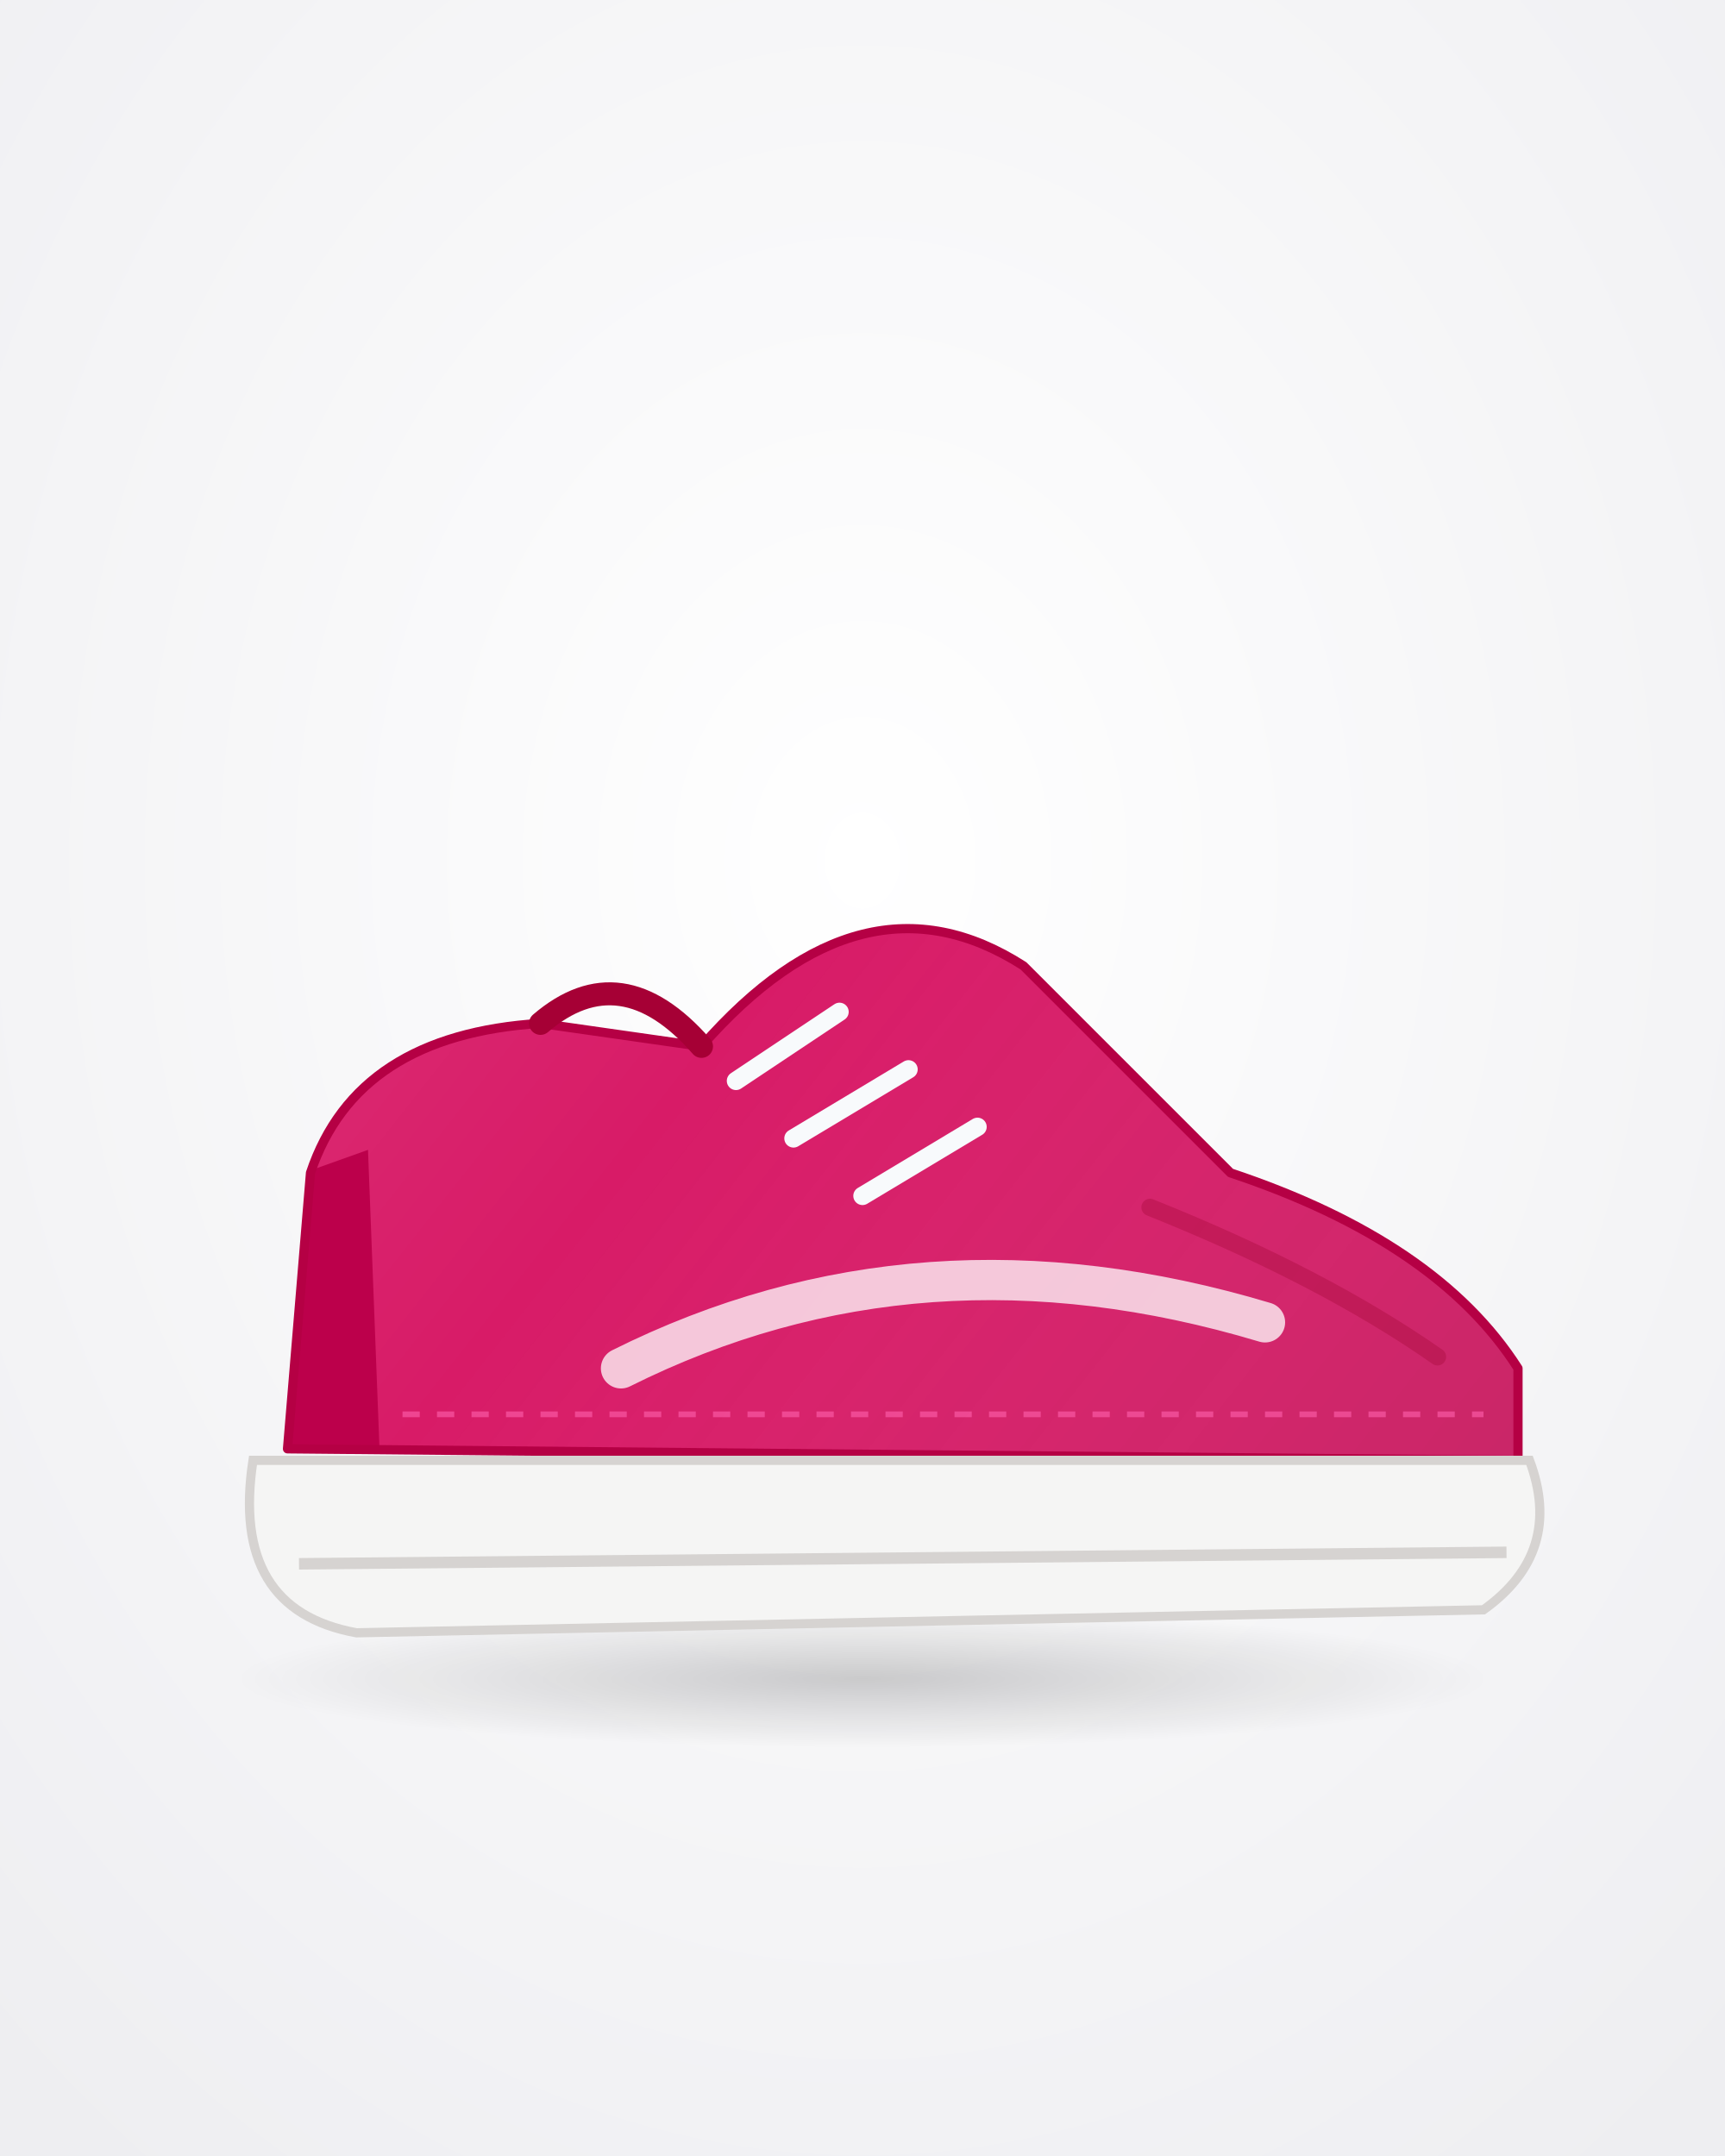
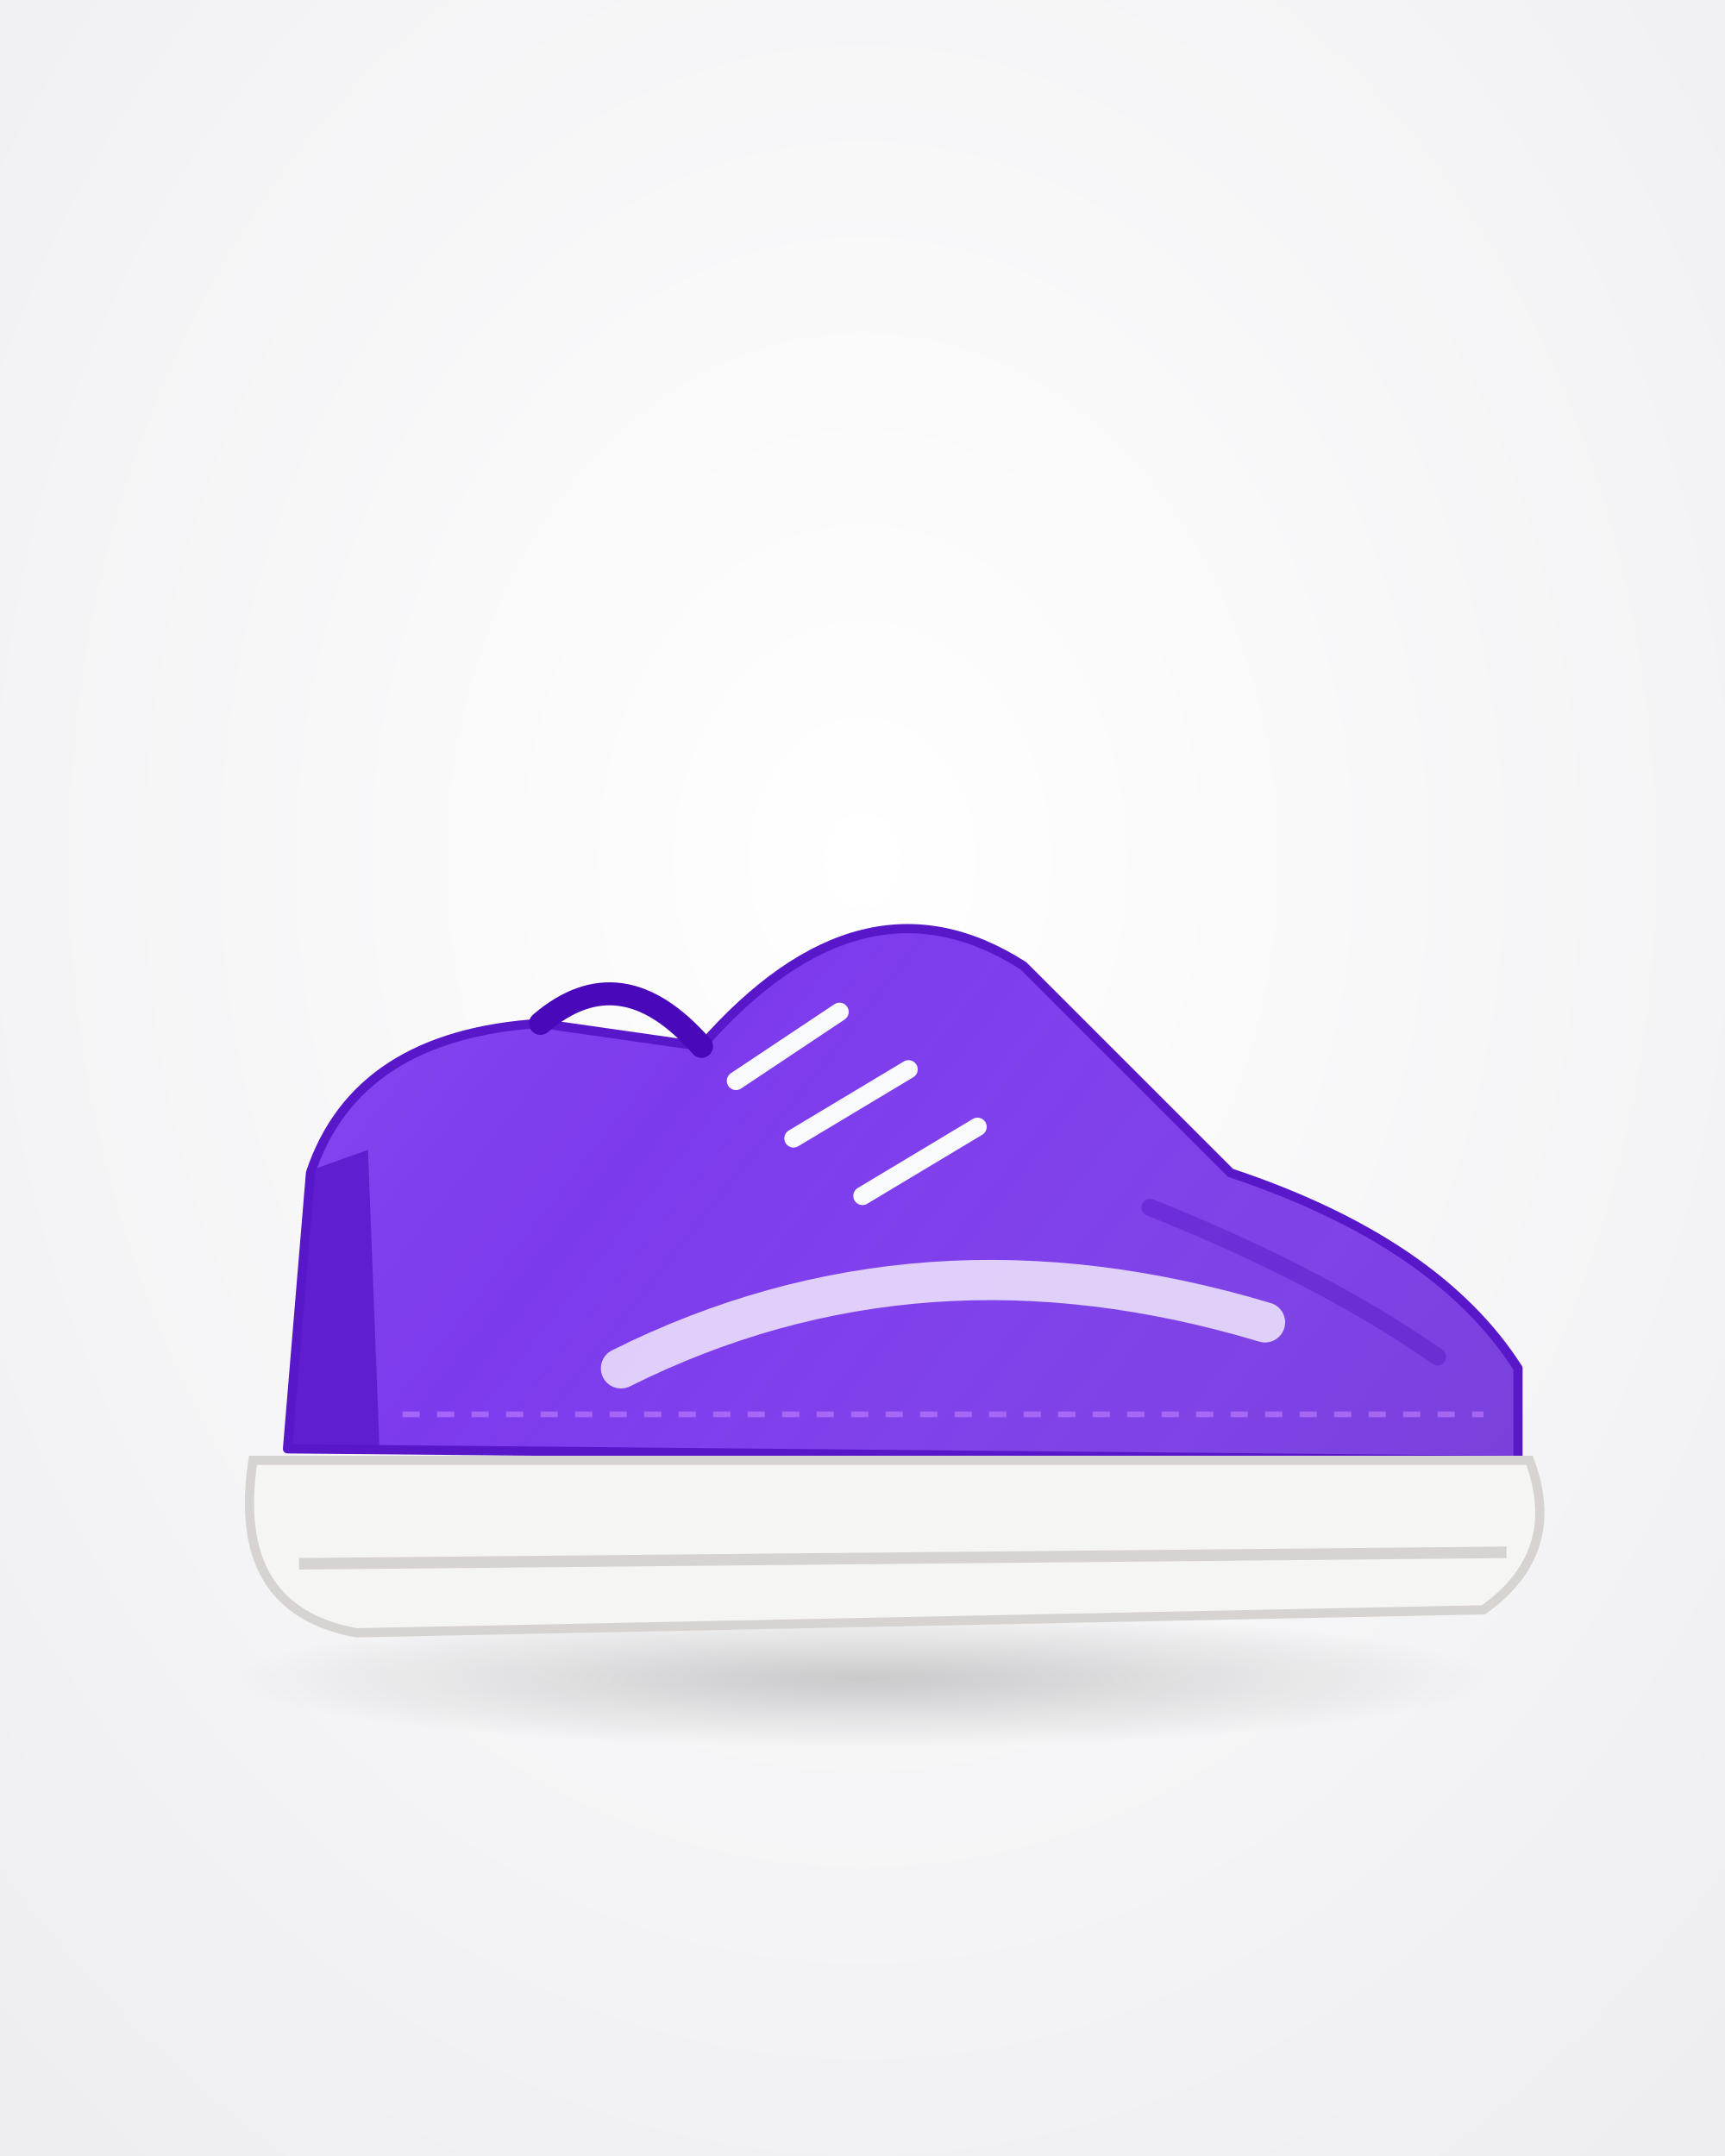
<svg xmlns="http://www.w3.org/2000/svg" viewBox="0 0 300 375" width="600" height="750">
  <defs>
    <radialGradient id="bg" cx="50%" cy="40%" r="75%">
      <stop offset="0" stop-color="#ffffff" />
      <stop offset="1" stop-color="#eeeef1" />
    </radialGradient>
    <linearGradient id="light" x1="0" x2="1" y1="0" y2="1">
      <stop offset="0" stop-color="#ffffff" stop-opacity="0.22" />
      <stop offset="0.45" stop-color="#ffffff" stop-opacity="0" />
      <stop offset="1" stop-color="#000000" stop-opacity="0.22" />
    </linearGradient>
    <linearGradient id="metal" x1="0" x2="1" y1="0" y2="1">
      <stop offset="0" stop-color="#f4f4f5" />
      <stop offset="0.5" stop-color="#a1a1aa" />
      <stop offset="1" stop-color="#e4e4e7" />
    </linearGradient>
    <radialGradient id="floor" cx="50%" cy="50%" r="50%">
      <stop offset="0" stop-color="#000" stop-opacity="0.18" />
      <stop offset="1" stop-color="#000" stop-opacity="0" />
    </radialGradient>
  </defs>
  <rect width="300" height="375" fill="url(#bg)" />
  <ellipse cx="150" cy="292" rx="110" ry="12" fill="url(#floor)" />
  <clipPath id="clip4">
    <path d="M50 252 L54 204 Q62 180 94 178 L122 182 Q150 150 178 168 L214 204 Q250 216 264 238 L264 254 Z" />
  </clipPath>
-   <path d="M50 252 L54 204 Q62 180 94 178 L122 182 Q150 150 178 168 L214 204 Q250 216 264 238 L264 254 Z" fill="#d81b67" />
+   <path d="M50 252 L54 204 Q62 180 94 178 L122 182 Q150 150 178 168 L214 204 Q250 216 264 238 L264 254 Z" fill="#7c3aed" />
  <g clip-path="url(#clip4)">
    <rect x="0" y="0" width="300" height="375" fill="url(#light)" />
-     <path d="M50 252 L50 205 L64 200 L66 252 Z" fill="#bc004b" />
+     <path d="M50 252 L50 205 L64 200 L66 252 Z" fill="#601ed1" />
    <path d="M108 238 Q160 212 220 230" fill="none" stroke="#ffffff" stroke-width="7" stroke-linecap="round" opacity="0.75" />
-     <path d="M70 246 L258 246" fill="none" stroke="#ff61ad" stroke-width="1" stroke-dasharray="3 3" opacity="0.6" />
-     <path d="M200 210 Q230 222 250 236" fill="none" stroke="#9c002b" stroke-width="3" stroke-linecap="round" opacity="0.3" />
+     <path d="M70 246 L258 246" fill="none" stroke="#c280ff" stroke-width="1" stroke-dasharray="3 3" opacity="0.6" />
+     <path d="M200 210 Q230 222 250 236" fill="none" stroke="#4000b1" stroke-width="3" stroke-linecap="round" opacity="0.3" />
  </g>
-   <path d="M50 252 L54 204 Q62 180 94 178 L122 182 Q150 150 178 168 L214 204 Q250 216 264 238 L264 254 Z" fill="none" stroke="#b50044" stroke-width="1.6" stroke-linejoin="round" />
-   <path d="M94 178 Q108 166 122 182" fill="none" stroke="#a60035" stroke-width="4" stroke-linecap="round" />
+   <path d="M50 252 L54 204 Q62 180 94 178 L122 182 Q150 150 178 168 L214 204 Q250 216 264 238 L264 254 Z" fill="none" stroke="#5917ca" stroke-width="1.6" stroke-linejoin="round" />
+   <path d="M94 178 Q108 166 122 182" fill="none" stroke="#4a08bb" stroke-width="4" stroke-linecap="round" />
  <g stroke="#f8fafc" stroke-width="3.2" stroke-linecap="round">
    <path d="M128 188 L146 176" />
    <path d="M138 198 L158 186" />
    <path d="M150 208 L170 196" />
  </g>
  <path d="M44 254 L266 254 Q272 270 258 280 L62 284 Q40 280 44 254 Z" fill="#f5f5f4" stroke="#d6d3d1" stroke-width="1.6" />
  <path d="M52 272 L262 270" stroke="#d6d3d1" stroke-width="2" />
</svg>
